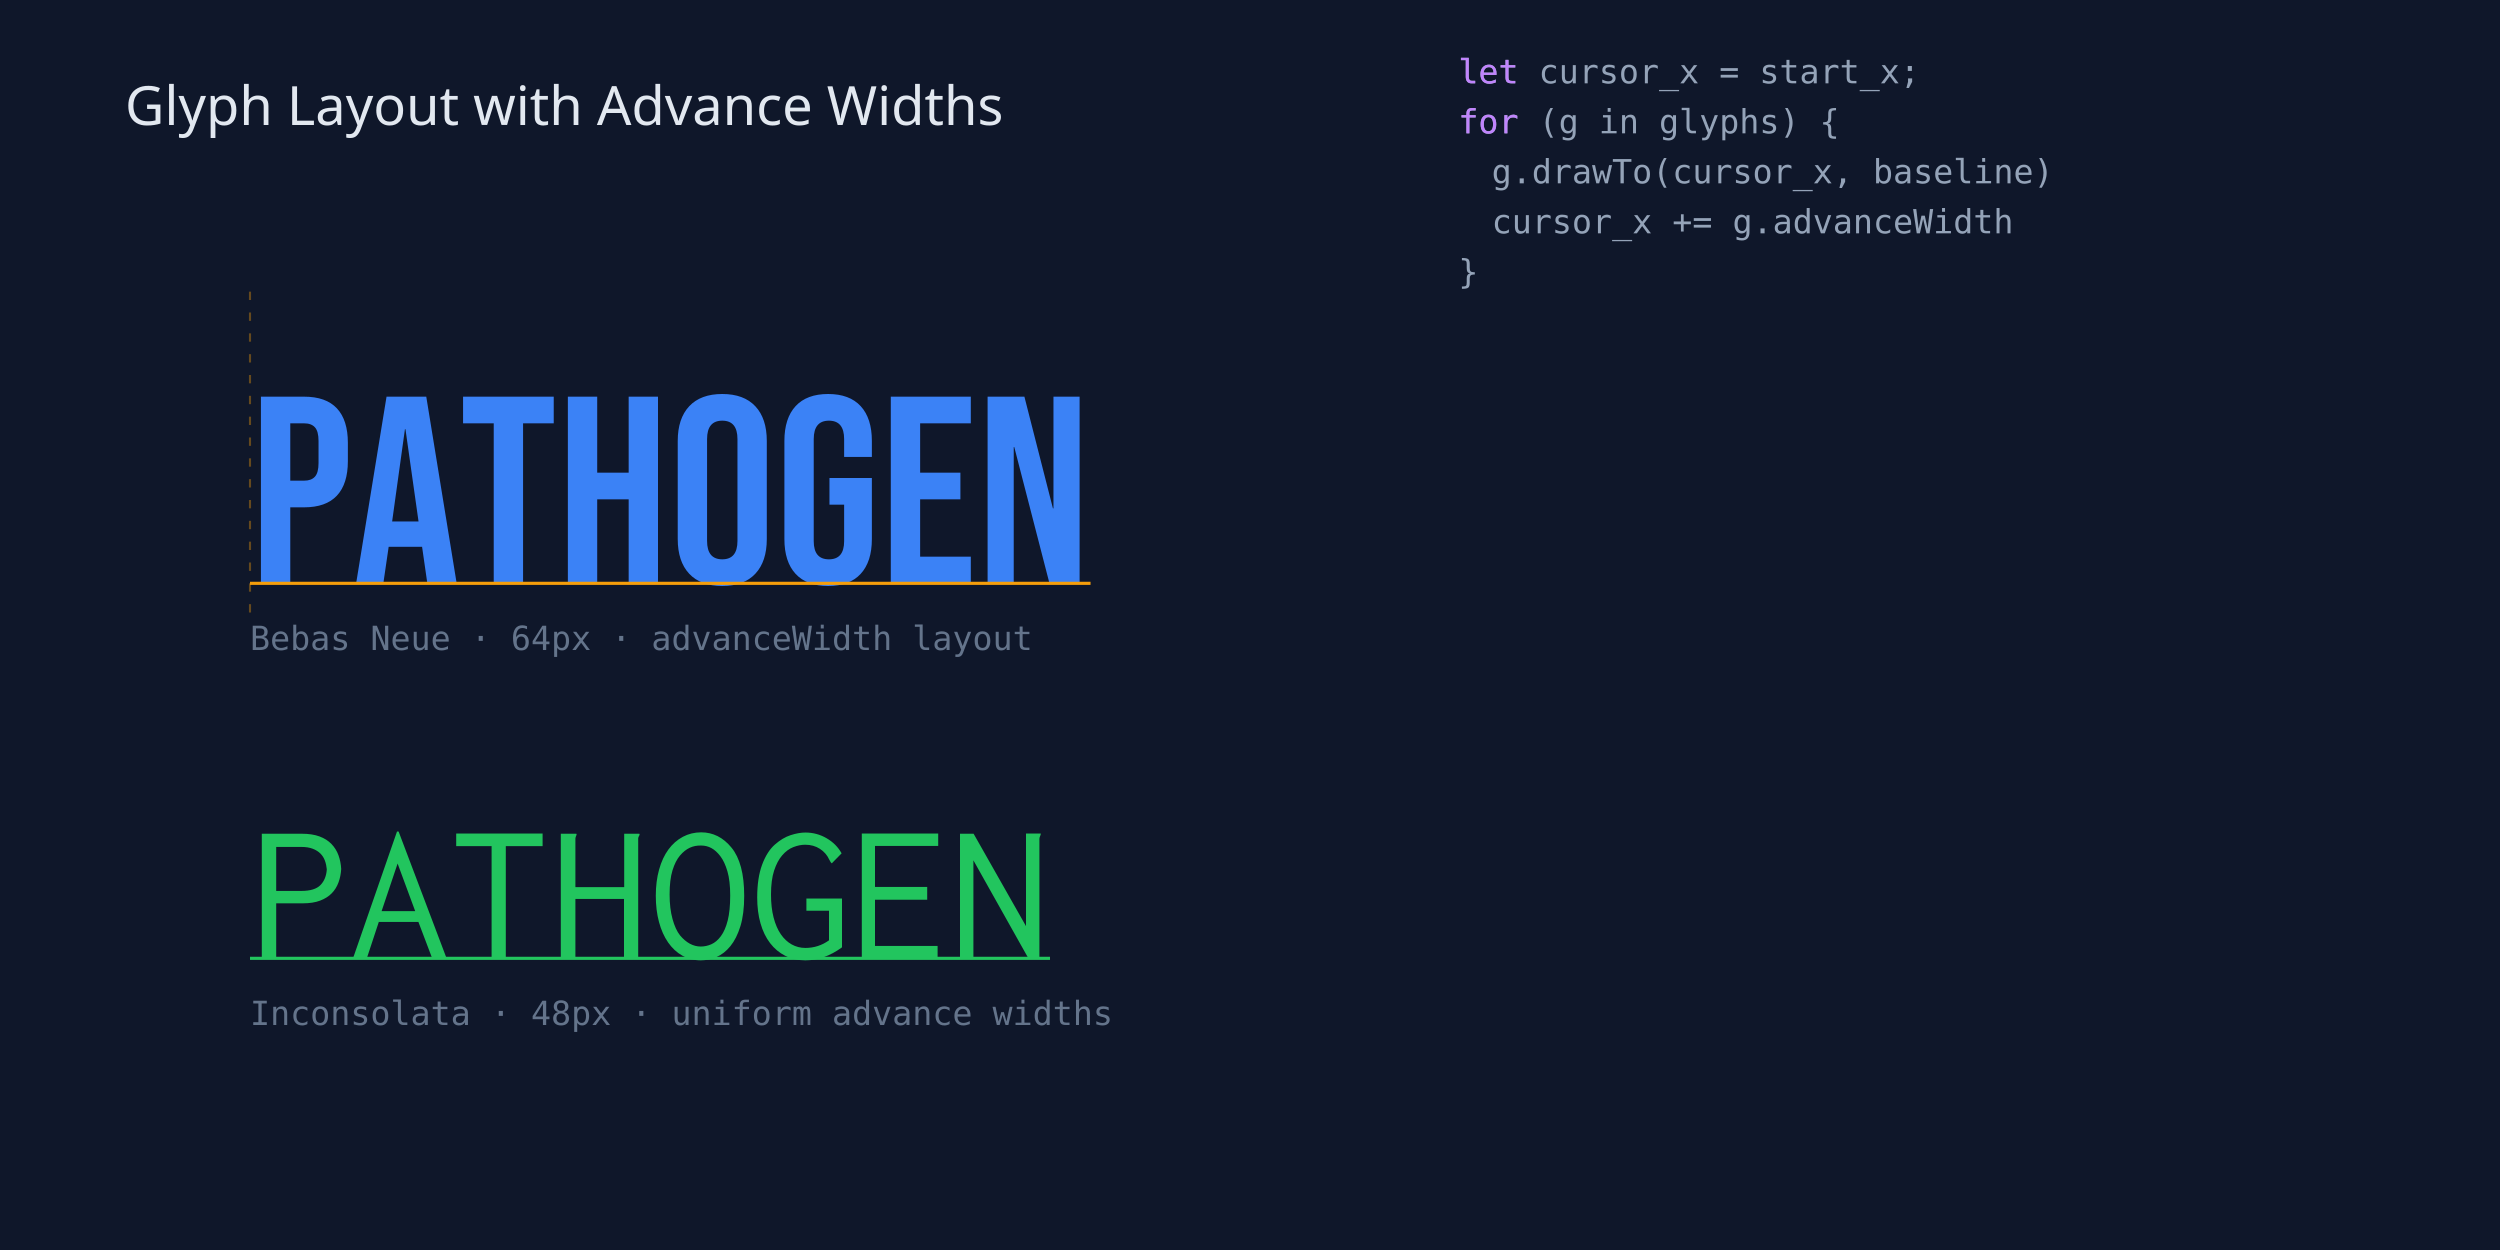
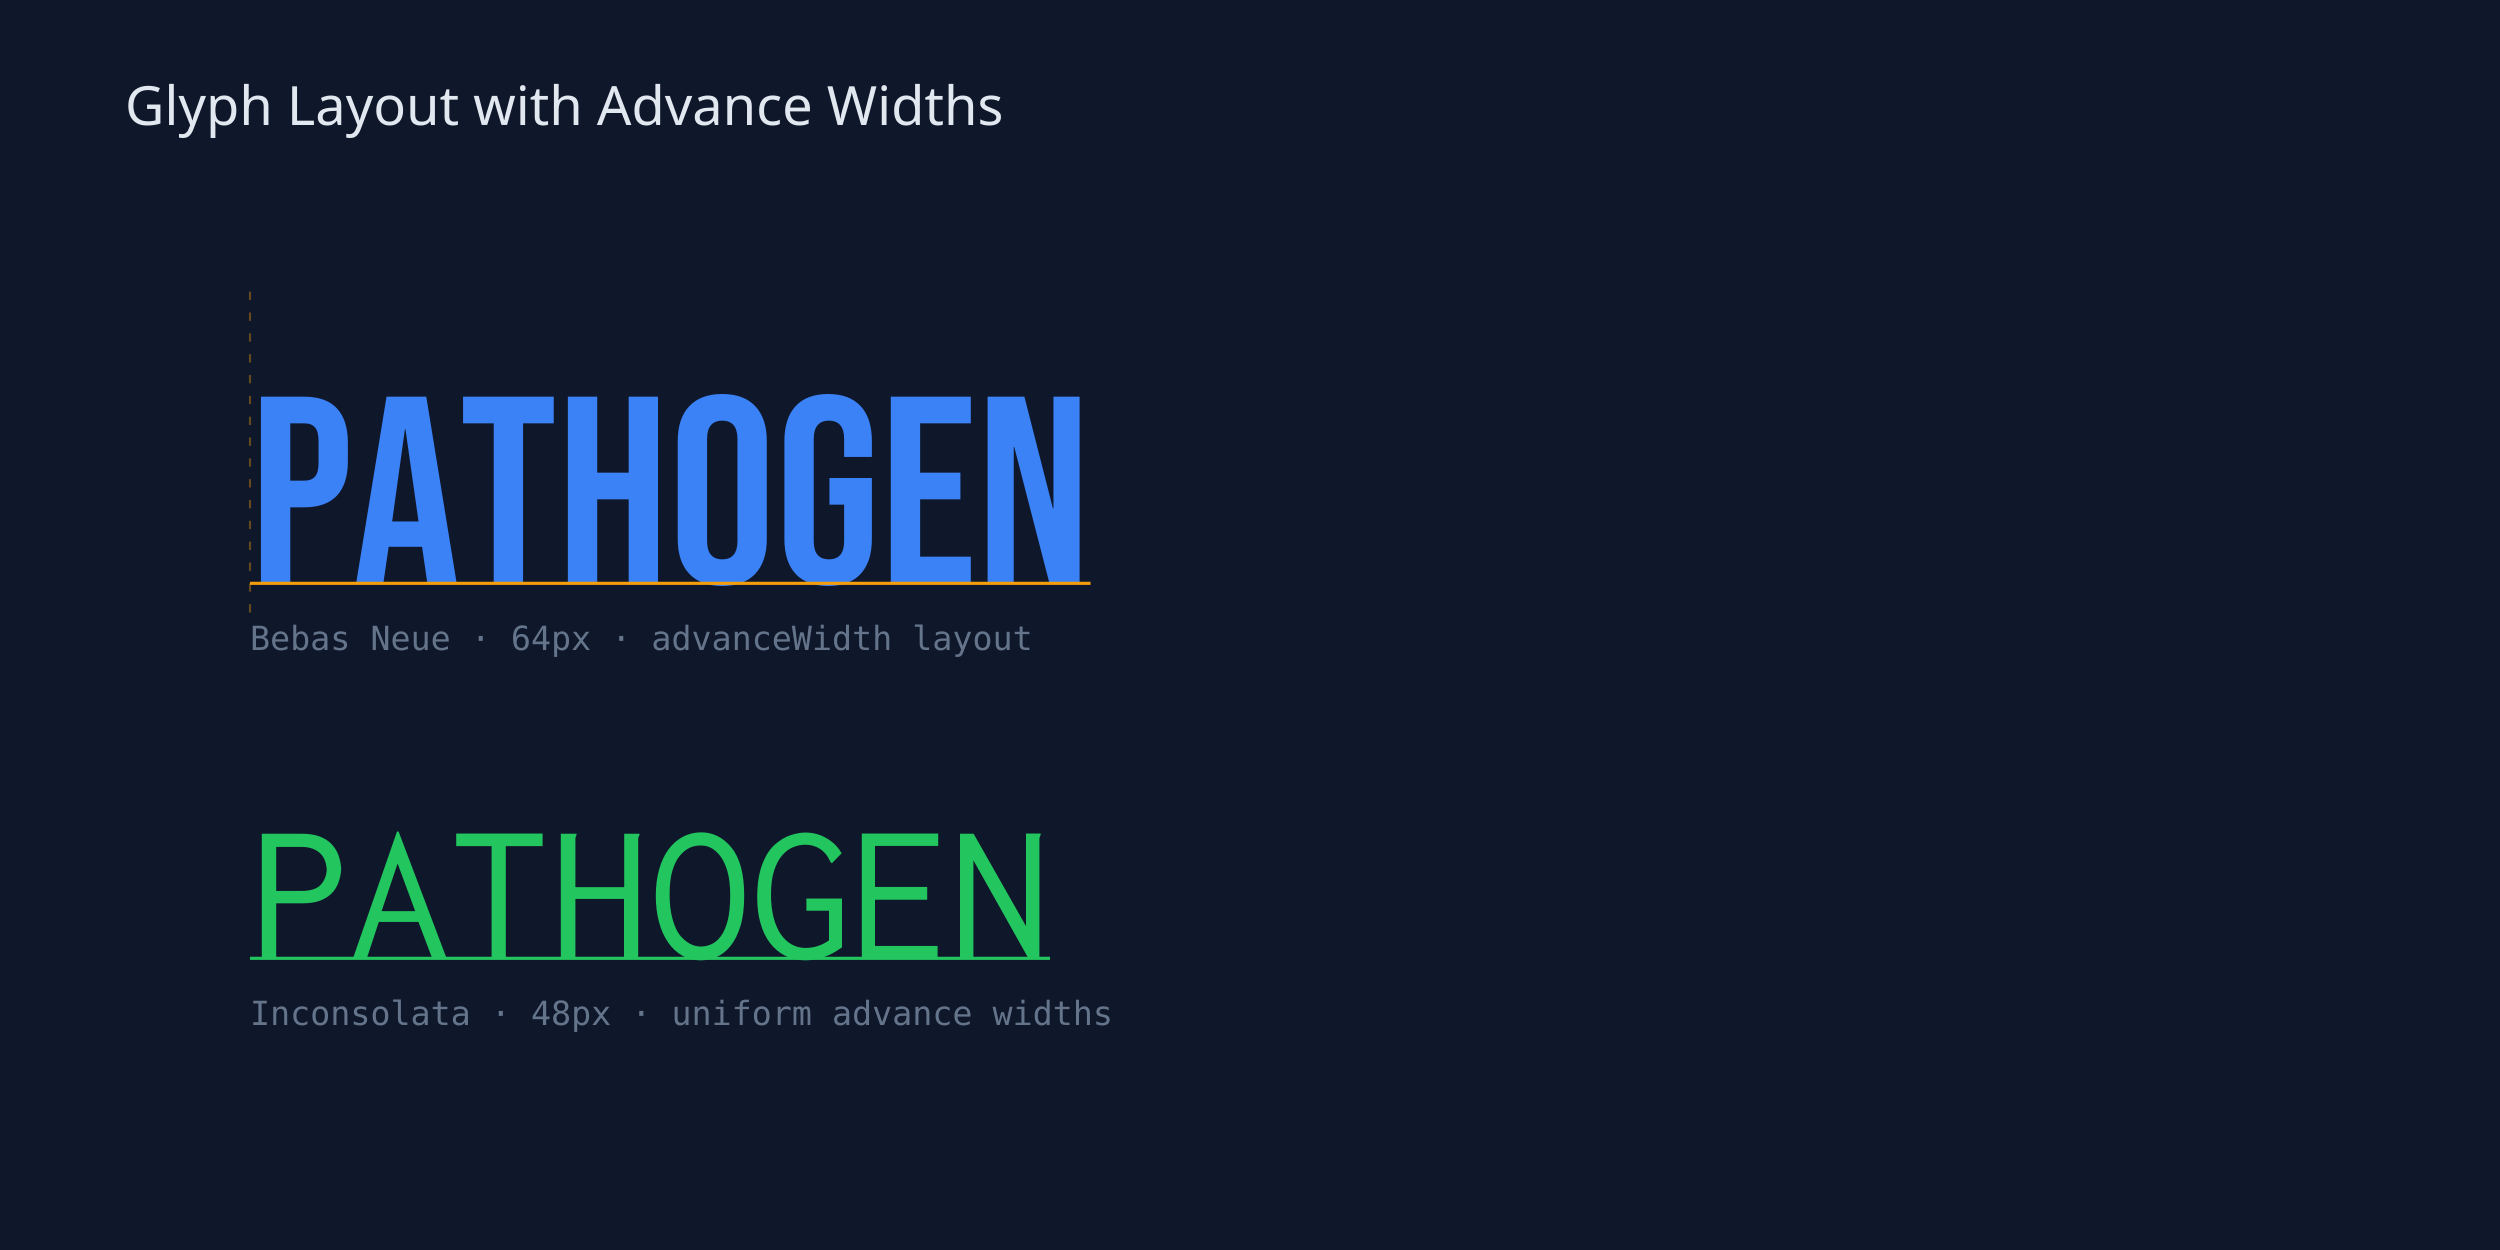
<svg xmlns="http://www.w3.org/2000/svg" viewBox="0 0 600 300" width="600" height="300">
  <path id="bg" d="M 0 0 l 600 0 l 0 300 l -600 0 z" fill="#0f172a" stroke="none" stroke-width="2" />
  <path id="glyphs" d="M 60 140 m 2.624 0 l 0 -44.8 l 10.368 0 q 5.248 0 7.872 2.816 q 2.624 2.816 2.624 8.256 l 0 0 l 0 4.416 q 0 5.44 -2.624 8.256 q -2.624 2.816 -7.872 2.816 l 0 0 l -3.328 0 l 0 18.24 l -7.04 0 z m 7.04 -24.64 l 3.328 0 q 1.728 0 2.592 -0.96 q 0.864 -0.96 0.864 -3.264 l 0 0 l 0 -5.312 q 0 -2.304 -0.864 -3.264 q -0.864 -0.96 -2.592 -0.96 l 0 0 l -3.328 0 l 0 13.76 z M 84.704 140 m 0.768 0 l 7.296 -44.8 l 9.536 0 l 7.296 44.8 l -7.04 0 l -1.28 -8.896 l 0 0.128 l -8 0 l -1.28 8.768 l -6.528 0 z m 8.64 -14.848 l 6.336 0 l -3.136 -22.144 l -0.128 0 l -3.072 22.144 z M 110.368 140 m 8.128 0 l 0 -38.4 l -7.36 0 l 0 -6.4 l 21.76 0 l 0 6.4 l -7.36 0 l 0 38.4 l -7.04 0 z M 133.664 140 m 2.624 0 l 0 -44.8 l 7.04 0 l 0 18.24 l 7.552 0 l 0 -18.24 l 7.04 0 l 0 44.8 l -7.04 0 l 0 -20.16 l -7.552 0 l 0 20.16 l -7.04 0 z M 160.544 140 m 12.8 0.64 q -5.184 0 -7.936 -2.944 q -2.752 -2.944 -2.752 -8.32 l 0 0 l 0 -23.552 q 0 -5.376 2.752 -8.32 q 2.752 -2.944 7.936 -2.944 l 0 0 q 5.184 0 7.936 2.944 q 2.752 2.944 2.752 8.32 l 0 0 l 0 23.552 q 0 5.376 -2.752 8.32 q -2.752 2.944 -7.936 2.944 l 0 0 z m 0 -6.4 q 3.648 0 3.648 -4.416 l 0 0 l 0 -24.448 q 0 -4.416 -3.648 -4.416 l 0 0 q -3.648 0 -3.648 4.416 l 0 0 l 0 24.448 q 0 4.416 3.648 4.416 l 0 0 z M 186.144 140 m 12.608 0.64 q -5.12 0 -7.808 -2.912 q -2.688 -2.912 -2.688 -8.352 l 0 0 l 0 -23.552 q 0 -5.44 2.688 -8.352 q 2.688 -2.912 7.808 -2.912 l 0 0 q 5.12 0 7.808 2.912 q 2.688 2.912 2.688 8.352 l 0 0 l 0 3.84 l -6.656 0 l 0 -4.288 q 0 -4.416 -3.648 -4.416 l 0 0 q -3.648 0 -3.648 4.416 l 0 0 l 0 24.512 q 0 4.352 3.648 4.352 l 0 0 q 3.648 0 3.648 -4.352 l 0 0 l 0 -8.768 l -3.52 0 l 0 -6.4 l 10.176 0 l 0 14.656 q 0 5.44 -2.688 8.352 q -2.688 2.912 -7.808 2.912 l 0 0 z M 211.168 140 m 2.624 0 l 0 -44.8 l 19.2 0 l 0 6.4 l -12.16 0 l 0 11.84 l 9.664 0 l 0 6.4 l -9.664 0 l 0 13.76 l 12.16 0 l 0 6.4 l -19.2 0 z M 234.4 140 m 2.624 0 l 0 -44.8 l 8.832 0 l 6.848 26.816 l 0.128 0 l 0 -26.816 l 6.272 0 l 0 44.8 l -7.232 0 l -8.448 -32.704 l -0.128 0 l 0 32.704 l -6.272 0 z" fill="#3b82f6" stroke="none" stroke-width="2" />
  <path id="markers" d="M 60 140 h 201.728" fill="none" stroke="#f59e0b" stroke-width="0.75" />
  <path id="ticks" d="M 60 70 v 80 M 60 70 v 80 M 60 70 v 80 M 60 70 v 80 M 60 70 v 80 M 60 70 v 80 M 60 70 v 80 M 60 70 v 80 M 60 70 v 80" fill="none" stroke="rgba(245, 158, 11, 0.376)" stroke-width="0.5" stroke-dasharray="2 3" />
  <path id="glyphs2" d="M 60 230 m 2.832 0 l 0 -29.904 l 9.6 0 q 2.496 0 4.248 0.648 q 1.752 0.648 2.88 1.824 q 1.128 1.176 1.68 2.712 q 0.552 1.536 0.648 3.264 l 0 0 q -0.096 1.728 -0.648 3.24 q -0.552 1.512 -1.632 2.616 q -1.08 1.104 -2.784 1.752 q -1.704 0.648 -4.152 0.648 l 0 0 l -6.384 0 l 0 13.2 l -3.456 0 z m 9.504 -26.736 l -6.048 0 l 0 10.56 l 6 0 q 3.264 0 4.632 -1.416 q 1.368 -1.416 1.512 -3.768 l 0 0 q -0.096 -1.104 -0.456 -2.088 q -0.36 -0.984 -1.08 -1.704 q -0.72 -0.72 -1.848 -1.152 q -1.128 -0.432 -2.712 -0.432 l 0 0 z M 84 230 m 4.032 0 l -3.312 0 l 10.56 -30.432 l 0.384 0 l 11.52 30.432 l -3.456 0 l -3.312 -8.736 l -9.504 0 l -2.88 8.736 z m 3.552 -11.328 l 8.064 0 l -4.224 -11.424 l -3.84 11.424 z M 108 230 m 1.488 -26.928 l 0 -3.024 l 20.736 0 l 0 3.024 l -8.832 0 l 0 26.928 l -3.408 0 l 0 -26.928 l -8.496 0 z M 132 230 m 2.592 0 l 0 -29.904 l 3.744 0 q 0.048 0.048 0.048 0.144 l 0 0 q 0 0.144 -0.12 0.384 q -0.12 0.24 -0.168 0.624 l 0 0 l 0 11.664 l 11.712 0 l 0 -12.816 l 3.648 0 q 0.048 0.048 0.048 0.144 l 0 0 q 0 0.192 -0.144 0.408 q -0.144 0.216 -0.192 0.504 l 0 0 l 0 28.896 l -3.408 0 l 0 -14.304 l -11.664 0 l 0 14.256 l -3.504 0 z M 156 230 m 12.192 0.48 l 0 0 q -2.448 0 -4.44 -1.128 q -1.992 -1.128 -3.408 -3.168 q -1.416 -2.04 -2.184 -4.896 q -0.768 -2.856 -0.768 -6.312 l 0 0 q 0 -3.456 0.792 -6.288 q 0.792 -2.832 2.232 -4.8 q 1.44 -1.968 3.456 -3.048 q 2.016 -1.08 4.416 -1.08 l 0 0 q 2.112 0 3.936 0.912 q 1.824 0.912 3.336 2.76 q 1.512 1.848 2.28 4.728 q 0.768 2.88 0.768 6.864 l 0 0 q 0 4.32 -0.912 7.272 q -0.912 2.952 -2.4 4.776 q -1.488 1.824 -3.336 2.616 q -1.848 0.792 -3.768 0.792 z m -4.992 -6 l 0 0 q 2.256 2.688 4.992 2.688 l 0 0 q 1.296 0 2.544 -0.552 q 1.248 -0.552 2.28 -1.944 q 1.032 -1.392 1.632 -3.744 q 0.6 -2.352 0.6 -6 l 0 0 q 0 -3.552 -0.672 -5.832 q -0.672 -2.28 -1.704 -3.624 q -1.032 -1.344 -2.16 -1.944 q -1.128 -0.6 -2.424 -0.6 l 0 0 q -1.488 -0.048 -2.736 0.528 q -1.248 0.576 -2.352 1.872 q -1.104 1.296 -1.8 3.552 q -0.696 2.256 -0.696 5.808 l 0 0 q 0 3.312 0.696 5.856 q 0.696 2.544 1.8 3.936 z M 180 230 m 21.984 -25.2 l 0 0 l -2.352 2.4 q -0.288 -0.192 -0.624 -0.912 l 0 0 q -0.72 -1.584 -2.232 -2.568 q -1.512 -0.984 -3.528 -0.984 l 0 0 q -1.392 0 -2.856 0.576 q -1.464 0.576 -2.664 1.968 q -1.2 1.392 -1.944 3.672 q -0.744 2.28 -0.744 5.736 l 0 0 q 0 3.12 0.624 5.52 q 0.624 2.4 1.728 4.008 q 1.104 1.608 2.616 2.448 q 1.512 0.84 3.288 0.84 l 0 0 q 3.12 0 5.664 -1.824 l 0 0 l 0 -7.104 l -5.424 0 l 0 -2.928 l 8.544 0 l 0 11.712 q -4.272 3.12 -8.784 3.12 l 0 0 q -2.688 0 -4.824 -1.08 q -2.136 -1.08 -3.648 -3.048 q -1.512 -1.968 -2.304 -4.752 q -0.792 -2.784 -0.792 -6.192 l 0 0 q 0 -4.704 1.176 -7.872 q 1.176 -3.168 3.048 -4.824 q 1.872 -1.656 3.816 -2.28 q 1.944 -0.624 3.528 -0.624 l 0 0 q 2.736 0 5.088 1.368 q 2.352 1.368 3.6 3.624 z M 204 230 m 2.832 0 l 0 -29.952 l 18.336 0 l 0 2.976 l -15.168 0 l 0 9.84 l 12.528 0 l 0 3.072 l -12.528 0 l 0 11.088 l 15.024 0 l 0 2.976 l -18.192 0 z M 228 230 m 5.616 0 l -3.216 0 l 0 -29.904 l 3.264 0 l 12.576 22.176 l 0 -22.224 l 3.552 0 q 0 0.288 -0.168 0.624 q -0.168 0.336 -0.168 0.672 l 0 0 l 0 28.656 l -2.64 0 l -13.2 -23.52 l 0 23.52 z" fill="#22c55e" stroke="none" stroke-width="2" />
  <path id="markers2" d="M 60 230 h 192" fill="none" stroke="#22c55e" stroke-width="0.75" />
  <text id="labels" x="60" y="156" font-family="monospace" font-size="8" fill="#64748b" text-anchor="start">Bebas Neue · 64px · advanceWidth layout</text>
  <text x="60" y="246" font-family="monospace" font-size="8" fill="#64748b" text-anchor="start">Inconsolata · 48px · uniform advance widths</text>
  <text id="title" x="30" y="30" font-family="system-ui, sans-serif" font-size="13" fill="#e2e8f0" text-anchor="start">Glyph Layout with Advance Widths</text>
  <g id="code-block" transform="translate(350, 20)">
-     <text id="code" x="0" y="0" font-family="monospace" font-size="8" fill="#94a3b8" text-anchor="start">let cursor_x = start_x;</text>
-     <text x="0" y="12" font-family="monospace" font-size="8" fill="#94a3b8" text-anchor="start">for (g in glyphs) {</text>
-     <text x="8" y="24" font-family="monospace" font-size="8" fill="#94a3b8" text-anchor="start">g.drawTo(cursor_x, baseline)</text>
-     <text x="8" y="36" font-family="monospace" font-size="8" fill="#94a3b8" text-anchor="start">cursor_x += g.advanceWidth</text>
-     <text x="0" y="48" font-family="monospace" font-size="8" fill="#94a3b8" text-anchor="start">}</text>
-     <text id="kw" x="0" y="0" font-family="monospace" font-size="8" fill="#c084fc" text-anchor="start">let</text>
-     <text x="0" y="12" font-family="monospace" font-size="8" fill="#c084fc" text-anchor="start">for</text>
+     <__text-siblings__>
+       <text id="code" x="0" y="0" font-family="monospace" font-size="8" fill="#94a3b8" text-anchor="start">let cursor_x = start_x;</text>
+       <text x="0" y="12" font-family="monospace" font-size="8" fill="#94a3b8" text-anchor="start">for (g in glyphs) {</text>
+       <text x="8" y="24" font-family="monospace" font-size="8" fill="#94a3b8" text-anchor="start">g.drawTo(cursor_x, baseline)</text>
+       <text x="8" y="36" font-family="monospace" font-size="8" fill="#94a3b8" text-anchor="start">cursor_x += g.advanceWidth</text>
+       <text x="0" y="48" font-family="monospace" font-size="8" fill="#94a3b8" text-anchor="start">}</text>
+     </__text-siblings__>
+     <__text-siblings__>
+       <text id="kw" x="0" y="0" font-family="monospace" font-size="8" fill="#c084fc" text-anchor="start">let</text>
+       <text x="0" y="12" font-family="monospace" font-size="8" fill="#c084fc" text-anchor="start">for</text>
+     </__text-siblings__>
  </g>
</svg>
